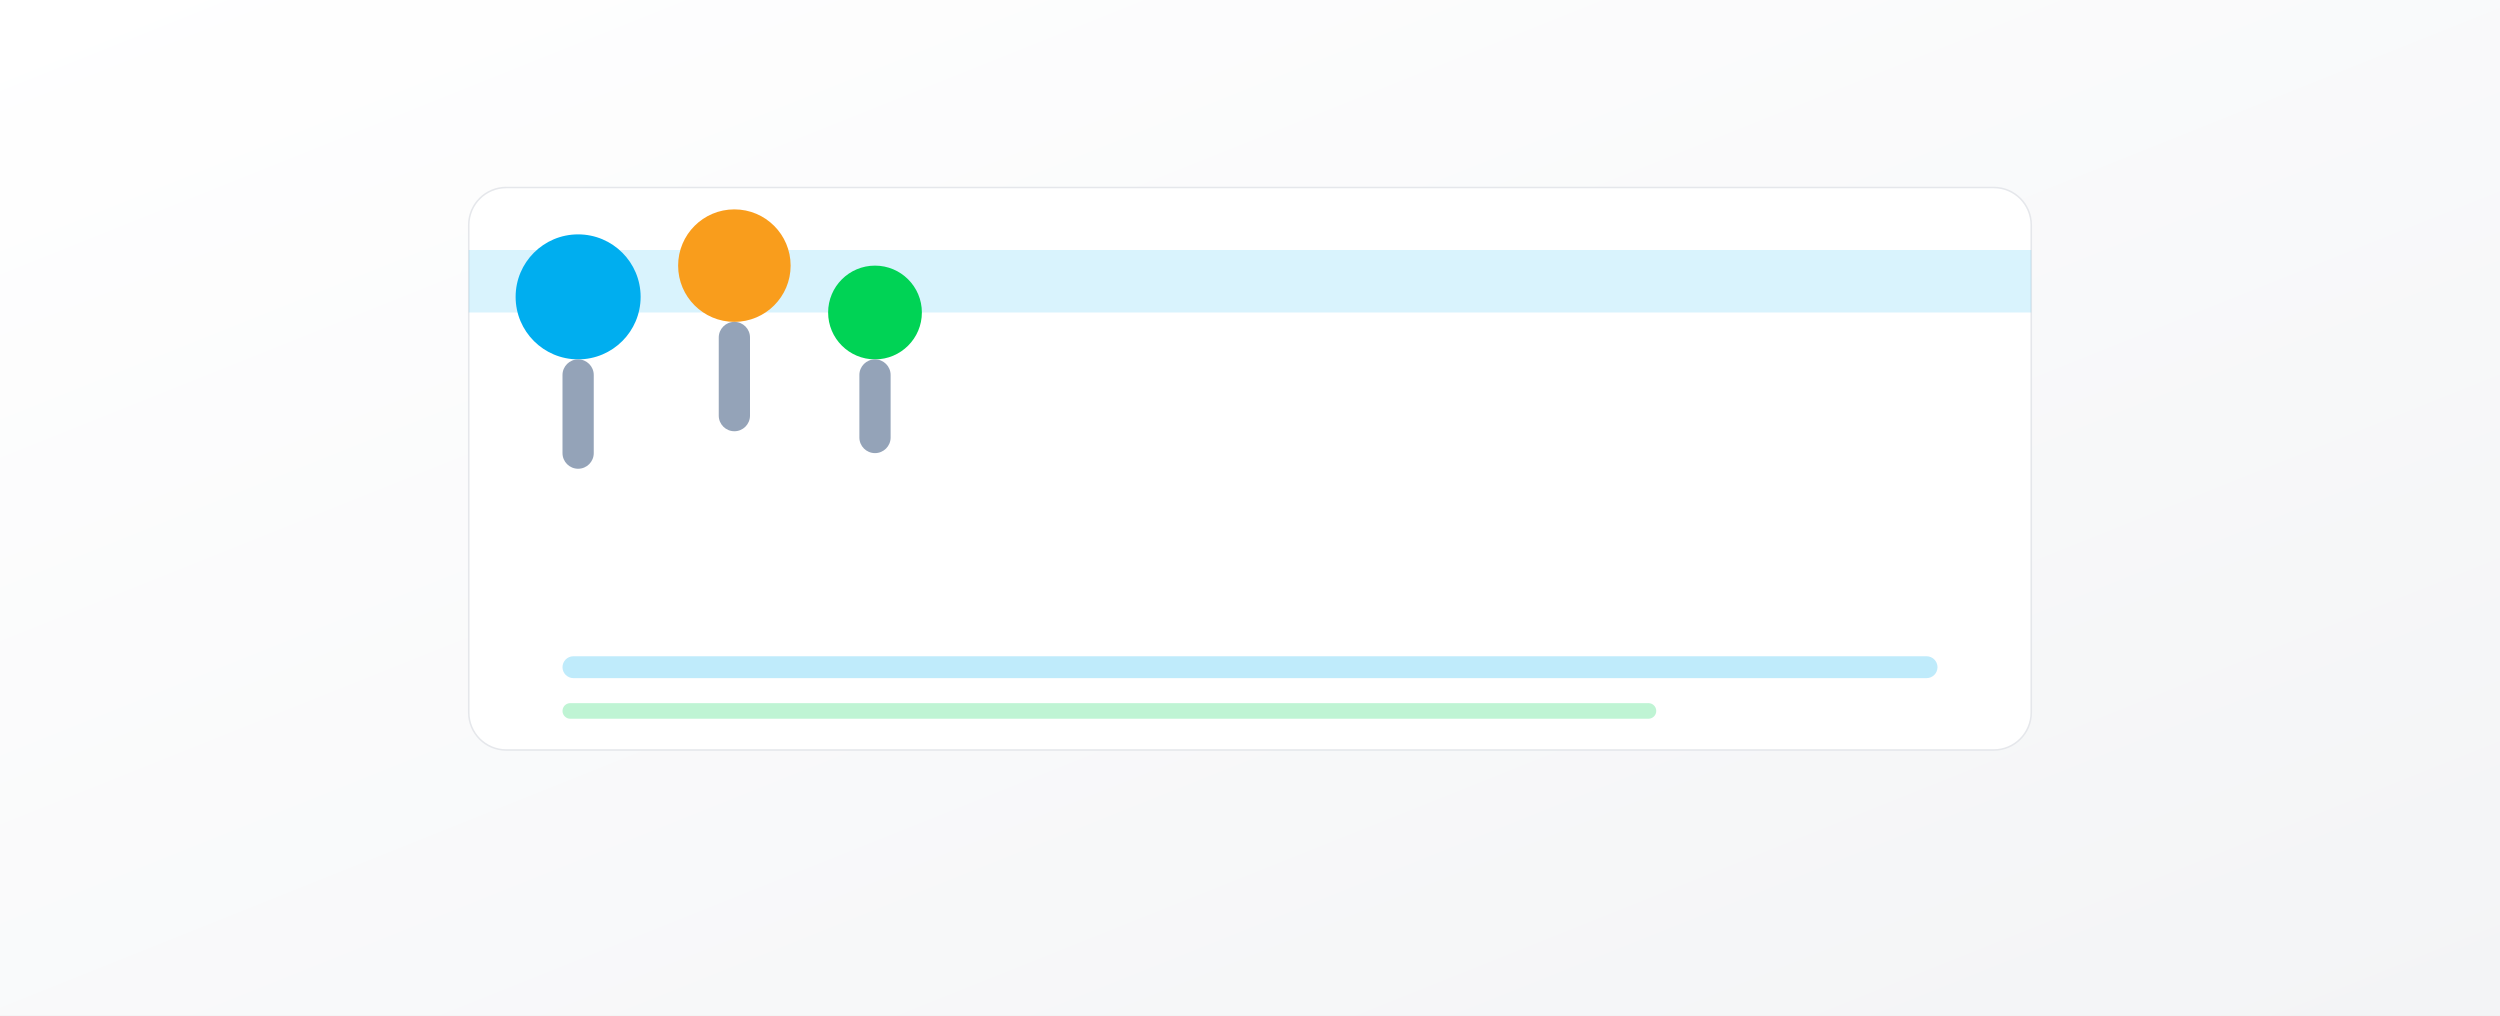
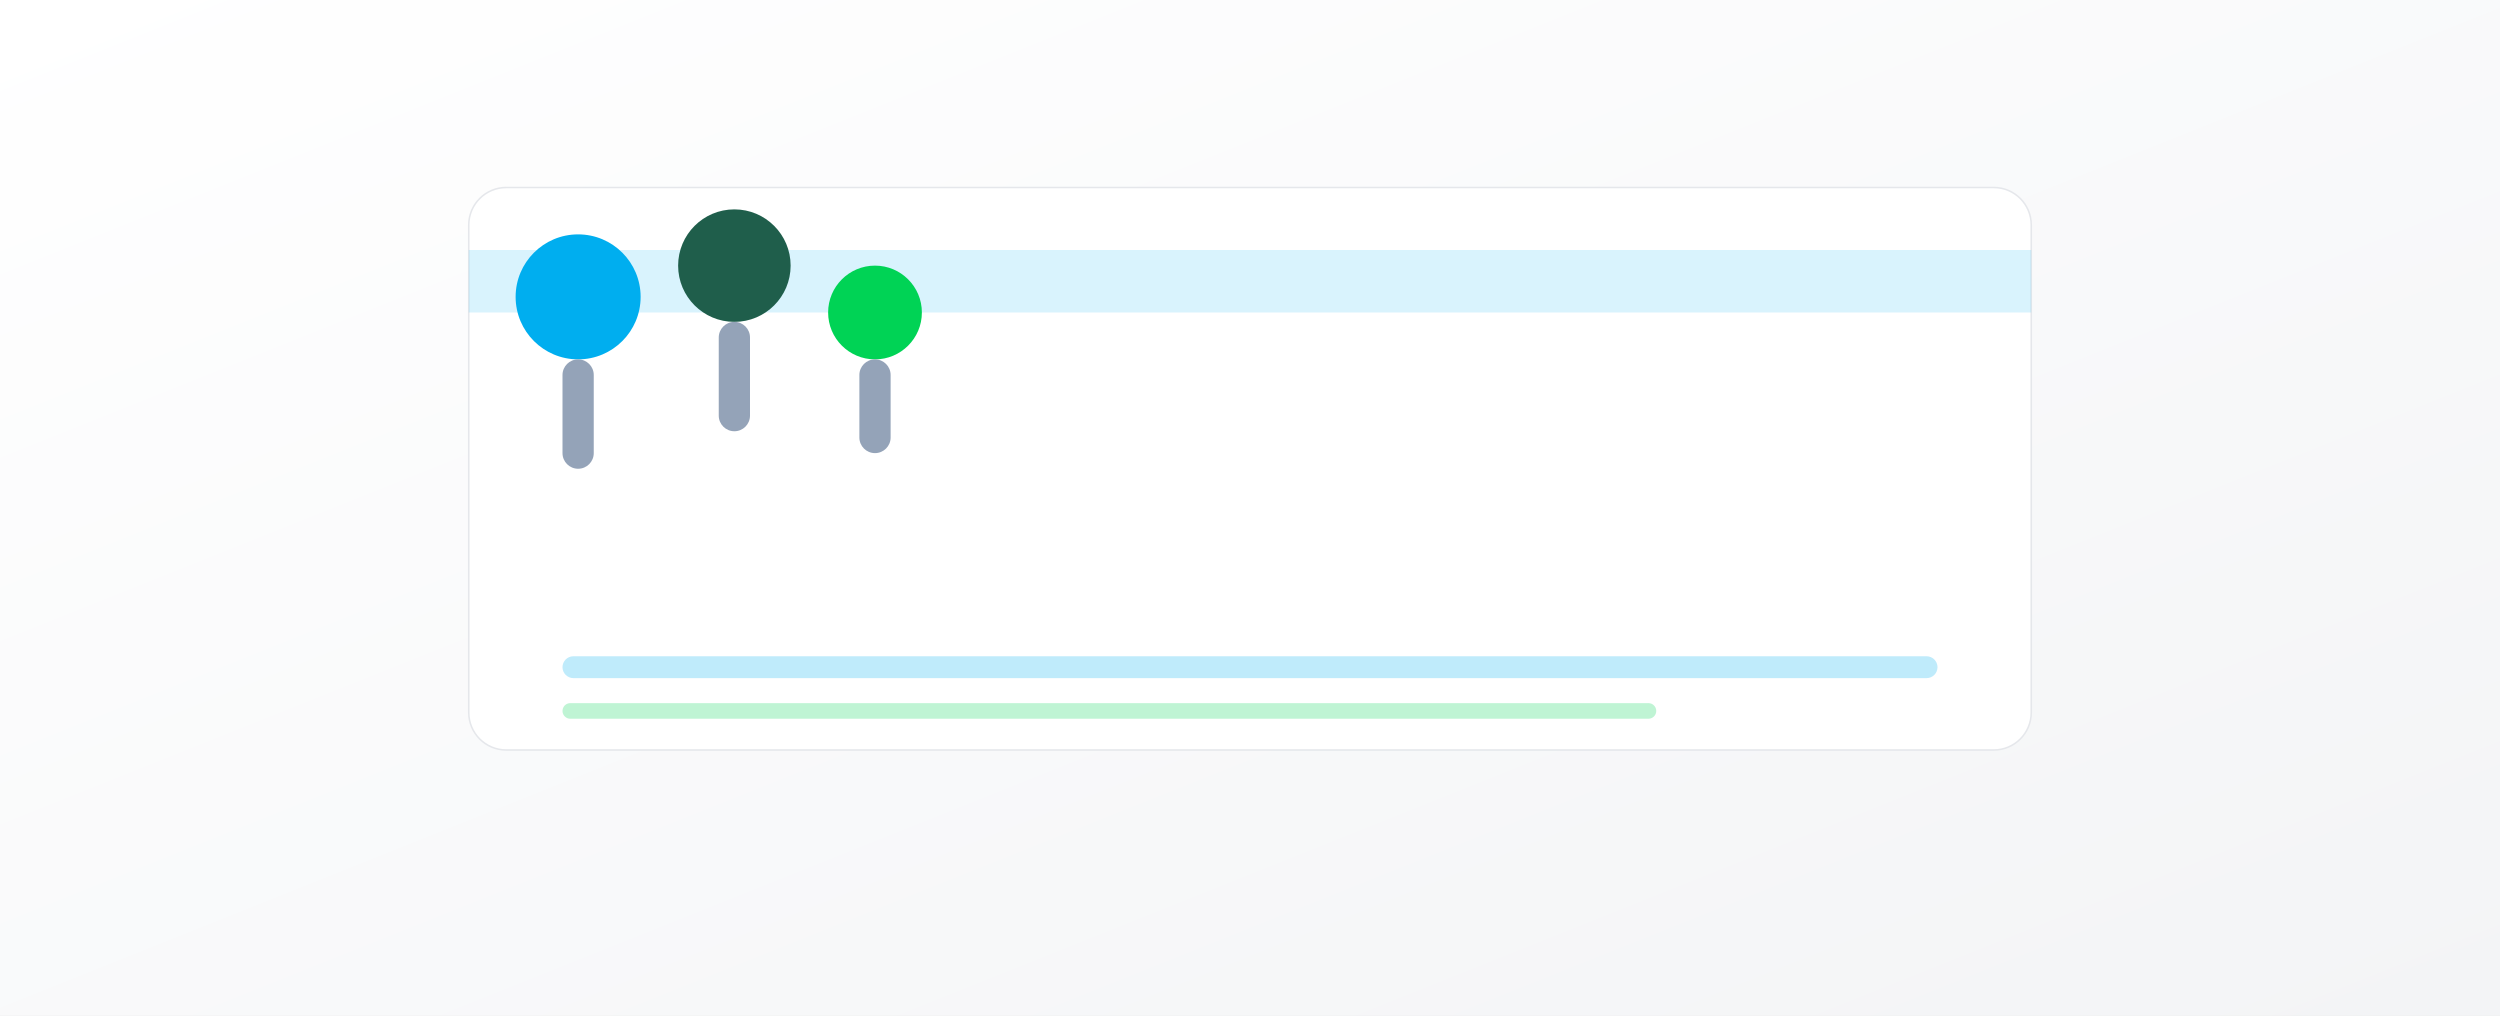
<svg xmlns="http://www.w3.org/2000/svg" width="1600" height="650" viewBox="0 0 1600 650">
  <defs>
    <linearGradient id="bg" x1="0" y1="0" x2="1" y2="1">
      <stop offset="0" stop-color="#ffffff" />
      <stop offset="1" stop-color="#f3f4f6" />
    </linearGradient>
  </defs>
  <rect width="1600" height="650" fill="url(#bg)" />
  <rect x="300" y="120" width="1000" height="360" rx="24" fill="#fff" stroke="#e5e7eb" />
  <rect x="300" y="160" width="1000" height="40" fill="#00AEEF" opacity=".15" />
  <g>
    <circle cx="370" cy="190" r="40" fill="#00AEEF" />
    <rect x="360" y="230" width="20" height="70" rx="10" fill="#94a3b8" />
-     <circle cx="470" cy="170" r="36" fill="#F99D1C" />
+     <circle cx="470" cy="170" r="36" fill="#1F5E4B" />
    <rect x="460" y="206" width="20" height="70" rx="10" fill="#94a3b8" />
    <circle cx="560" cy="200" r="30" fill="#00d355" />
    <rect x="550" y="230" width="20" height="60" rx="10" fill="#94a3b8" />
  </g>
  <rect x="360" y="420" width="880" height="14" rx="7" fill="#00AEEF" opacity=".25" />
  <rect x="360" y="450" width="700" height="10" rx="5" fill="#00d355" opacity=".25" />
</svg>
